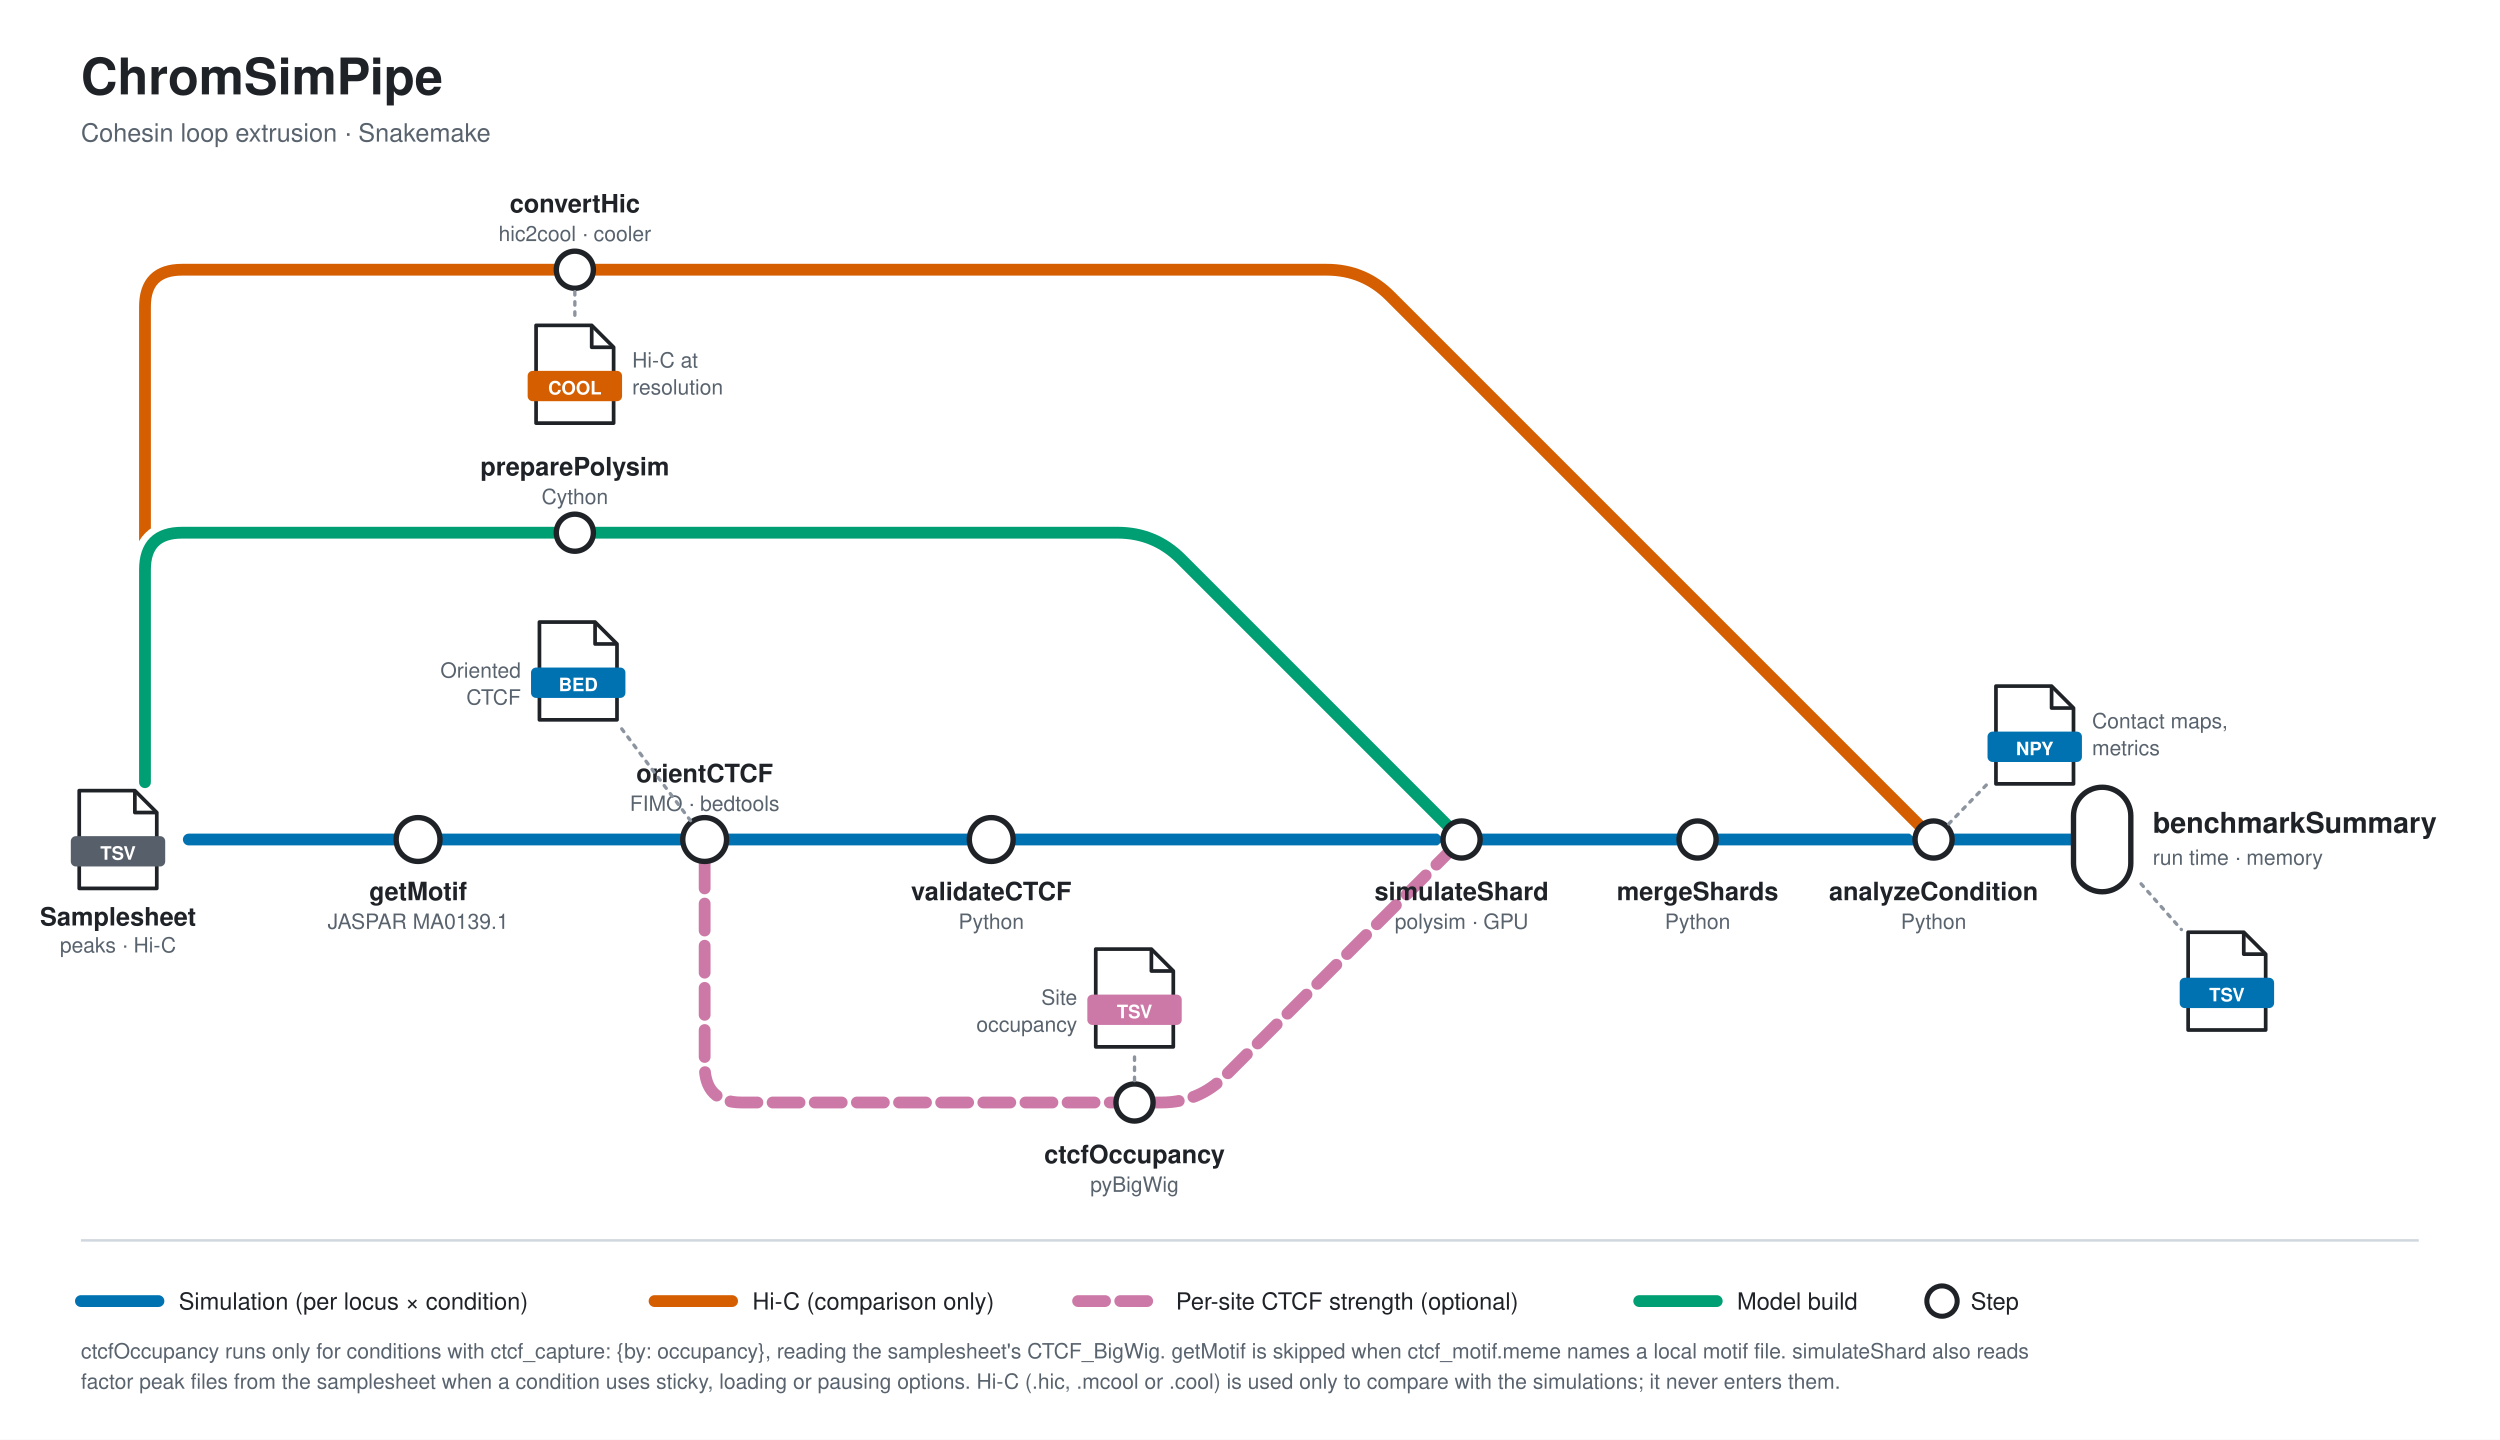
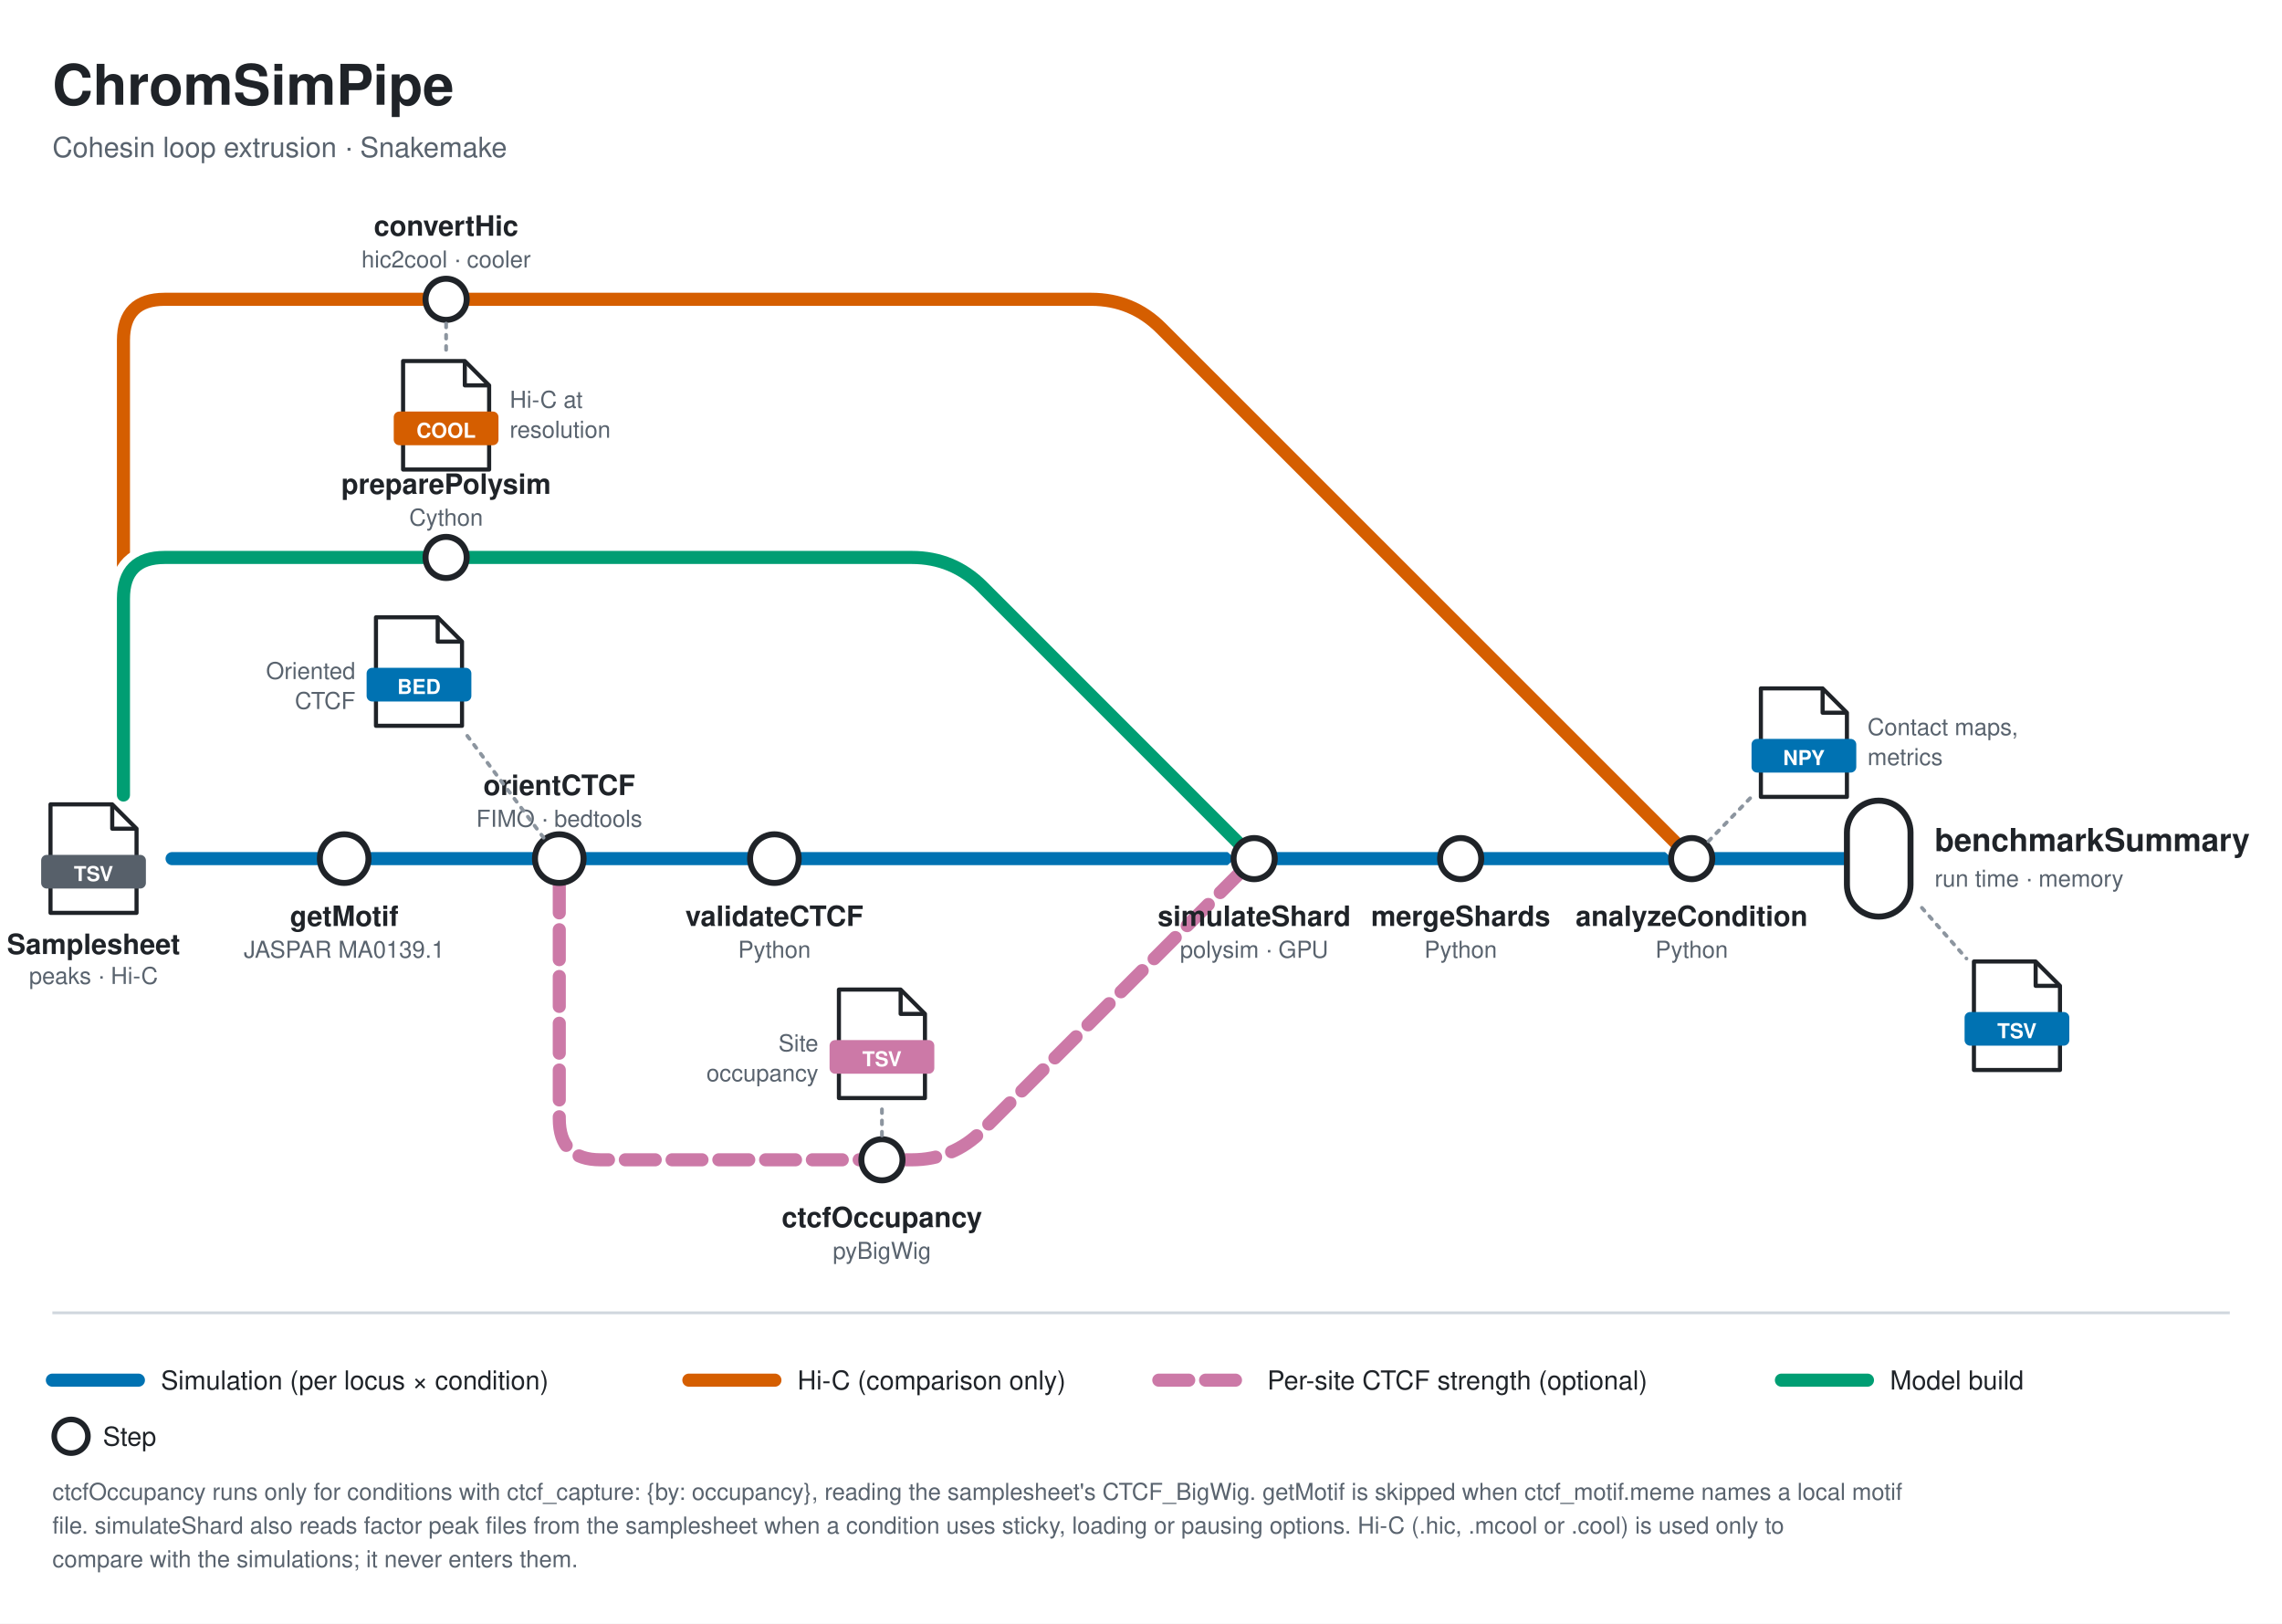
- <svg xmlns="http://www.w3.org/2000/svg" viewBox="0 0 1483 854" width="1483" height="854">
-   <rect width="1483" height="854" fill="#ffffff" />
-   <text x="48.0" y="56.0" font-family="'Helvetica Neue', Helvetica, Arial, sans-serif" font-size="30" font-weight="700" fill="#1f2328" text-anchor="start">ChromSimPipe</text>
-   <text x="48.0" y="84.0" font-family="'Helvetica Neue', Helvetica, Arial, sans-serif" font-size="15" font-weight="400" fill="#59636e" text-anchor="start">Cohesin loop extrusion  ·  Snakemake</text>
-   <path d="M112.0,498.0 L604.2,498.0 Q626.2,498.0 648.2,498.0 L1234.0,498.0" fill="none" stroke="#0072B2" stroke-width="7" stroke-linecap="round" stroke-linejoin="round" />
-   <path d="M86.0,464.0 L86.0,182.0 Q86.0,160.0 108.0,160.0 L787.0,160.0 Q809.0,160.0 824.6,175.6 L1139.0,490.0" fill="none" stroke="#ffffff" stroke-width="15" stroke-linecap="round" stroke-linejoin="round" />
-   <path d="M86.0,464.0 L86.0,182.0 Q86.0,160.0 108.0,160.0 L787.0,160.0 Q809.0,160.0 824.6,175.6 L1139.0,490.0" fill="none" stroke="#D55E00" stroke-width="7" stroke-linecap="round" stroke-linejoin="round" />
-   <path d="M418.0,511.0 L418.0,632.0 Q418.0,654.0 440.0,654.0 L689.0,654.0 Q711.0,654.0 726.6,638.4 L859.0,506.0" fill="none" stroke="#ffffff" stroke-width="15" stroke-linecap="round" stroke-linejoin="round" />
-   <path d="M418.0,511.0 L418.0,632.0 Q418.0,654.0 440.0,654.0 L689.0,654.0 Q711.0,654.0 726.6,638.4 L859.0,506.0" fill="none" stroke="#CC79A7" stroke-width="7" stroke-linecap="round" stroke-linejoin="round" stroke-dasharray="16 9" />
-   <path d="M86.0,464.0 L86.0,338.0 Q86.0,316.0 108.0,316.0 L663.0,316.0 Q685.0,316.0 700.6,331.6 L859.0,490.0" fill="none" stroke="#ffffff" stroke-width="15" stroke-linecap="round" stroke-linejoin="round" />
-   <path d="M86.0,464.0 L86.0,338.0 Q86.0,316.0 108.0,316.0 L663.0,316.0 Q685.0,316.0 700.6,331.6 L859.0,490.0" fill="none" stroke="#009E73" stroke-width="7" stroke-linecap="round" stroke-linejoin="round" />
-   <rect x="235.0" y="485.0" width="26" height="26.0" rx="13.0" fill="#ffffff" stroke="#1f2328" stroke-width="3.2" />
-   <text x="248.0" y="534.0" font-family="'Helvetica Neue', Helvetica, Arial, sans-serif" font-size="15" font-weight="700" fill="#1f2328" text-anchor="middle">getMotif</text>
-   <text x="248.0" y="551.0" font-family="'Helvetica Neue', Helvetica, Arial, sans-serif" font-size="12.5" font-weight="400" fill="#59636e" text-anchor="middle">JASPAR MA0139.1</text>
-   <rect x="405.0" y="485.0" width="26" height="26.0" rx="13.0" fill="#ffffff" stroke="#1f2328" stroke-width="3.2" />
-   <text x="418.0" y="464.0" font-family="'Helvetica Neue', Helvetica, Arial, sans-serif" font-size="15" font-weight="700" fill="#1f2328" text-anchor="middle">orientCTCF</text>
-   <text x="418.0" y="481.0" font-family="'Helvetica Neue', Helvetica, Arial, sans-serif" font-size="12.5" font-weight="400" fill="#59636e" text-anchor="middle">FIMO · bedtools</text>
-   <rect x="575.0" y="485.0" width="26" height="26.0" rx="13.0" fill="#ffffff" stroke="#1f2328" stroke-width="3.2" />
-   <text x="588.0" y="534.0" font-family="'Helvetica Neue', Helvetica, Arial, sans-serif" font-size="15" font-weight="700" fill="#1f2328" text-anchor="middle">validateCTCF</text>
-   <text x="588.0" y="551.0" font-family="'Helvetica Neue', Helvetica, Arial, sans-serif" font-size="12.5" font-weight="400" fill="#59636e" text-anchor="middle">Python</text>
-   <circle cx="867.0" cy="498.0" r="11" fill="#ffffff" stroke="#1f2328" stroke-width="3.2" />
-   <text x="867.0" y="534.0" font-family="'Helvetica Neue', Helvetica, Arial, sans-serif" font-size="15" font-weight="700" fill="#1f2328" text-anchor="middle">simulateShard</text>
-   <text x="867.0" y="551.0" font-family="'Helvetica Neue', Helvetica, Arial, sans-serif" font-size="12.5" font-weight="400" fill="#59636e" text-anchor="middle">polysim · GPU</text>
-   <circle cx="1007.0" cy="498.0" r="11" fill="#ffffff" stroke="#1f2328" stroke-width="3.2" />
-   <text x="1007.0" y="534.0" font-family="'Helvetica Neue', Helvetica, Arial, sans-serif" font-size="15" font-weight="700" fill="#1f2328" text-anchor="middle">mergeShards</text>
-   <text x="1007.0" y="551.0" font-family="'Helvetica Neue', Helvetica, Arial, sans-serif" font-size="12.5" font-weight="400" fill="#59636e" text-anchor="middle">Python</text>
-   <circle cx="1147.0" cy="498.0" r="11" fill="#ffffff" stroke="#1f2328" stroke-width="3.2" />
-   <text x="1147.0" y="534.0" font-family="'Helvetica Neue', Helvetica, Arial, sans-serif" font-size="15" font-weight="700" fill="#1f2328" text-anchor="middle">analyzeCondition</text>
-   <text x="1147.0" y="551.0" font-family="'Helvetica Neue', Helvetica, Arial, sans-serif" font-size="12.5" font-weight="400" fill="#59636e" text-anchor="middle">Python</text>
-   <circle cx="341.0" cy="160.0" r="11" fill="#ffffff" stroke="#1f2328" stroke-width="3.2" />
-   <text x="341.0" y="126.0" font-family="'Helvetica Neue', Helvetica, Arial, sans-serif" font-size="15" font-weight="700" fill="#1f2328" text-anchor="middle">convertHic</text>
-   <text x="341.0" y="143.0" font-family="'Helvetica Neue', Helvetica, Arial, sans-serif" font-size="12.5" font-weight="400" fill="#59636e" text-anchor="middle">hic2cool · cooler</text>
-   <circle cx="673.0" cy="654.0" r="11" fill="#ffffff" stroke="#1f2328" stroke-width="3.2" />
-   <text x="673.0" y="690.0" font-family="'Helvetica Neue', Helvetica, Arial, sans-serif" font-size="15" font-weight="700" fill="#1f2328" text-anchor="middle">ctcfOccupancy</text>
-   <text x="673.0" y="707.0" font-family="'Helvetica Neue', Helvetica, Arial, sans-serif" font-size="12.5" font-weight="400" fill="#59636e" text-anchor="middle">pyBigWig</text>
-   <circle cx="341.0" cy="316.0" r="11" fill="#ffffff" stroke="#1f2328" stroke-width="3.2" />
-   <text x="341.0" y="282.0" font-family="'Helvetica Neue', Helvetica, Arial, sans-serif" font-size="15" font-weight="700" fill="#1f2328" text-anchor="middle">preparePolysim</text>
-   <text x="341.0" y="299.0" font-family="'Helvetica Neue', Helvetica, Arial, sans-serif" font-size="12.5" font-weight="400" fill="#59636e" text-anchor="middle">Cython</text>
-   <rect x="1230.0" y="467.0" width="34" height="62.0" rx="17.0" fill="#ffffff" stroke="#1f2328" stroke-width="3.2" />
-   <text x="1277.0" y="494.0" font-family="'Helvetica Neue', Helvetica, Arial, sans-serif" font-size="17" font-weight="700" fill="#1f2328" text-anchor="start">benchmarkSummary</text>
-   <text x="1277.0" y="513.0" font-family="'Helvetica Neue', Helvetica, Arial, sans-serif" font-size="12.5" font-weight="400" fill="#59636e" text-anchor="start">run time · memory</text>
-   <path d="M47.0,469.0 H80.0 L93.0,482.0 V527.0 H47.0 Z" fill="#ffffff" stroke="#1f2328" stroke-width="2.2" stroke-linejoin="round" />
-   <path d="M80.0,469.0 V482.0 H93.0" fill="none" stroke="#1f2328" stroke-width="2.2" stroke-linejoin="round" />
-   <rect x="42.0" y="496.0" width="56.0" height="18" rx="3" fill="#57606a" />
-   <text x="70.0" y="510.0" font-family="'Helvetica Neue', Helvetica, Arial, sans-serif" font-size="11" font-weight="700" fill="#ffffff" text-anchor="middle">TSV</text>
-   <text x="70.0" y="549.0" font-family="'Helvetica Neue', Helvetica, Arial, sans-serif" font-size="15" font-weight="700" fill="#1f2328" text-anchor="middle">Samplesheet</text>
-   <text x="70.0" y="565.0" font-family="'Helvetica Neue', Helvetica, Arial, sans-serif" font-size="12.5" font-weight="400" fill="#59636e" text-anchor="middle">peaks · Hi-C</text>
-   <path d="M409.6,486.8 L367.8,431.0" fill="none" stroke="#8c959f" stroke-width="2" stroke-dasharray="2 4" stroke-linecap="round" />
-   <path d="M320.0,369.0 H353.0 L366.0,382.0 V427.0 H320.0 Z" fill="#ffffff" stroke="#1f2328" stroke-width="2.2" stroke-linejoin="round" />
-   <path d="M353.0,369.0 V382.0 H366.0" fill="none" stroke="#1f2328" stroke-width="2.2" stroke-linejoin="round" />
-   <rect x="315.0" y="396.0" width="56.0" height="18" rx="3" fill="#0072B2" />
-   <text x="343.0" y="410.0" font-family="'Helvetica Neue', Helvetica, Arial, sans-serif" font-size="11" font-weight="700" fill="#ffffff" text-anchor="middle">BED</text>
-   <text x="309.0" y="402.0" font-family="'Helvetica Neue', Helvetica, Arial, sans-serif" font-size="12.5" font-weight="400" fill="#59636e" text-anchor="end">Oriented</text>
-   <text x="309.0" y="418.0" font-family="'Helvetica Neue', Helvetica, Arial, sans-serif" font-size="12.5" font-weight="400" fill="#59636e" text-anchor="end">CTCF</text>
-   <path d="M1156.0,488.7 L1180.0,463.9" fill="none" stroke="#8c959f" stroke-width="2" stroke-dasharray="2 4" stroke-linecap="round" />
-   <path d="M1184.0,407.0 H1217.0 L1230.0,420.0 V465.0 H1184.0 Z" fill="#ffffff" stroke="#1f2328" stroke-width="2.2" stroke-linejoin="round" />
-   <path d="M1217.0,407.0 V420.0 H1230.0" fill="none" stroke="#1f2328" stroke-width="2.2" stroke-linejoin="round" />
-   <rect x="1179.0" y="434.0" width="56.0" height="18" rx="3" fill="#0072B2" />
-   <text x="1207.0" y="448.0" font-family="'Helvetica Neue', Helvetica, Arial, sans-serif" font-size="11" font-weight="700" fill="#ffffff" text-anchor="middle">NPY</text>
-   <text x="1241.0" y="432.0" font-family="'Helvetica Neue', Helvetica, Arial, sans-serif" font-size="12.5" font-weight="400" fill="#59636e" text-anchor="start">Contact maps,</text>
-   <text x="1241.0" y="448.0" font-family="'Helvetica Neue', Helvetica, Arial, sans-serif" font-size="12.5" font-weight="400" fill="#59636e" text-anchor="start">metrics</text>
-   <path d="M341.0,173.0 L341.0,189.0" fill="none" stroke="#8c959f" stroke-width="2" stroke-dasharray="2 4" stroke-linecap="round" />
-   <path d="M318.0,193.0 H351.0 L364.0,206.0 V251.0 H318.0 Z" fill="#ffffff" stroke="#1f2328" stroke-width="2.2" stroke-linejoin="round" />
-   <path d="M351.0,193.0 V206.0 H364.0" fill="none" stroke="#1f2328" stroke-width="2.2" stroke-linejoin="round" />
-   <rect x="313.0" y="220.0" width="56.0" height="18" rx="3" fill="#D55E00" />
-   <text x="341.0" y="234.0" font-family="'Helvetica Neue', Helvetica, Arial, sans-serif" font-size="11" font-weight="700" fill="#ffffff" text-anchor="middle">COOL</text>
-   <text x="375.0" y="218.0" font-family="'Helvetica Neue', Helvetica, Arial, sans-serif" font-size="12.5" font-weight="400" fill="#59636e" text-anchor="start">Hi-C at</text>
-   <text x="375.0" y="234.0" font-family="'Helvetica Neue', Helvetica, Arial, sans-serif" font-size="12.5" font-weight="400" fill="#59636e" text-anchor="start">resolution</text>
-   <path d="M673.0,641.0 L673.0,625.0" fill="none" stroke="#8c959f" stroke-width="2" stroke-dasharray="2 4" stroke-linecap="round" />
-   <path d="M650.0,563.0 H683.0 L696.0,576.0 V621.0 H650.0 Z" fill="#ffffff" stroke="#1f2328" stroke-width="2.2" stroke-linejoin="round" />
-   <path d="M683.0,563.0 V576.0 H696.0" fill="none" stroke="#1f2328" stroke-width="2.2" stroke-linejoin="round" />
-   <rect x="645.0" y="590.0" width="56.0" height="18" rx="3" fill="#CC79A7" />
-   <text x="673.0" y="604.0" font-family="'Helvetica Neue', Helvetica, Arial, sans-serif" font-size="11" font-weight="700" fill="#ffffff" text-anchor="middle">TSV</text>
-   <text x="639.0" y="596.0" font-family="'Helvetica Neue', Helvetica, Arial, sans-serif" font-size="12.5" font-weight="400" fill="#59636e" text-anchor="end">Site</text>
-   <text x="639.0" y="612.0" font-family="'Helvetica Neue', Helvetica, Arial, sans-serif" font-size="12.5" font-weight="400" fill="#59636e" text-anchor="end">occupancy</text>
-   <path d="M1270.1,524.3 L1294.0,551.4" fill="none" stroke="#8c959f" stroke-width="2" stroke-dasharray="2 4" stroke-linecap="round" />
-   <path d="M1298.0,553.0 H1331.0 L1344.0,566.0 V611.0 H1298.0 Z" fill="#ffffff" stroke="#1f2328" stroke-width="2.2" stroke-linejoin="round" />
-   <path d="M1331.0,553.0 V566.0 H1344.0" fill="none" stroke="#1f2328" stroke-width="2.2" stroke-linejoin="round" />
-   <rect x="1293.0" y="580.0" width="56.0" height="18" rx="3" fill="#0072B2" />
-   <text x="1321.0" y="594.0" font-family="'Helvetica Neue', Helvetica, Arial, sans-serif" font-size="11" font-weight="700" fill="#ffffff" text-anchor="middle">TSV</text>
-   <line x1="48" y1="735.8" x2="1434.8" y2="735.8" stroke="#d0d7de" stroke-width="1.5" />
-   <line x1="48" y1="771.8" x2="94" y2="771.8" stroke="#0072B2" stroke-width="7" stroke-linecap="round" />
-   <text x="106.0" y="776.8" font-family="'Helvetica Neue', Helvetica, Arial, sans-serif" font-size="14" font-weight="400" fill="#1f2328" text-anchor="start">Simulation (per locus × condition)</text>
-   <line x1="388.28" y1="771.8" x2="434.28" y2="771.8" stroke="#D55E00" stroke-width="7" stroke-linecap="round" />
-   <text x="446.3" y="776.8" font-family="'Helvetica Neue', Helvetica, Arial, sans-serif" font-size="14" font-weight="400" fill="#1f2328" text-anchor="start">Hi-C (comparison only)</text>
-   <line x1="639.52" y1="771.8" x2="685.52" y2="771.8" stroke="#CC79A7" stroke-width="7" stroke-linecap="round" stroke-dasharray="16 9" />
-   <text x="697.5" y="776.8" font-family="'Helvetica Neue', Helvetica, Arial, sans-serif" font-size="14" font-weight="400" fill="#1f2328" text-anchor="start">Per-site CTCF strength (optional)</text>
-   <line x1="972.38" y1="771.8" x2="1018.38" y2="771.8" stroke="#009E73" stroke-width="7" stroke-linecap="round" />
-   <text x="1030.4" y="776.8" font-family="'Helvetica Neue', Helvetica, Arial, sans-serif" font-size="14" font-weight="400" fill="#1f2328" text-anchor="start">Model build</text>
-   <circle cx="1152.0" cy="771.8" r="9" fill="#ffffff" stroke="#1f2328" stroke-width="3" />
-   <text x="1169.0" y="776.8" font-family="'Helvetica Neue', Helvetica, Arial, sans-serif" font-size="14" font-weight="400" fill="#1f2328" text-anchor="start">Step</text>
-   <text x="48.0" y="805.8" font-family="'Helvetica Neue', Helvetica, Arial, sans-serif" font-size="12.5" font-weight="400" fill="#59636e" text-anchor="start">ctcfOccupancy runs only for conditions with ctcf_capture: {by: occupancy}, reading the samplesheet's CTCF_BigWig. getMotif is skipped when ctcf_motif.meme names a local motif file. simulateShard also reads</text>
-   <text x="48.0" y="823.8" font-family="'Helvetica Neue', Helvetica, Arial, sans-serif" font-size="12.5" font-weight="400" fill="#59636e" text-anchor="start">factor peak files from the samplesheet when a condition uses sticky, loading or pausing options. Hi-C (.hic, .mcool or .cool) is used only to compare with the simulations; it never enters them.</text>
+ <svg xmlns="http://www.w3.org/2000/svg" viewBox="0 0 1220 868" width="1220" height="868">
+   <rect width="1220" height="868" fill="#ffffff" />
+   <text x="28.0" y="56.0" font-family="'Helvetica Neue', Helvetica, Arial, sans-serif" font-size="30" font-weight="700" fill="#1f2328" text-anchor="start">ChromSimPipe</text>
+   <text x="28.0" y="84.0" font-family="'Helvetica Neue', Helvetica, Arial, sans-serif" font-size="15" font-weight="400" fill="#59636e" text-anchor="start">Cohesin loop extrusion  ·  Snakemake</text>
+   <path d="M92.0,459.0 L430.2,459.0 Q452.2,459.0 474.2,459.0 L991.4,459.0" fill="none" stroke="#0072B2" stroke-width="7" stroke-linecap="round" stroke-linejoin="round" />
+   <path d="M66.0,425.0 L66.0,182.0 Q66.0,160.0 88.0,160.0 L583.4,160.0 Q605.4,160.0 620.9,175.6 L896.4,451.0" fill="none" stroke="#ffffff" stroke-width="15" stroke-linecap="round" stroke-linejoin="round" />
+   <path d="M66.0,425.0 L66.0,182.0 Q66.0,160.0 88.0,160.0 L583.4,160.0 Q605.4,160.0 620.9,175.6 L896.4,451.0" fill="none" stroke="#D55E00" stroke-width="7" stroke-linecap="round" stroke-linejoin="round" />
+   <path d="M299.0,472.0 L299.0,598.0 Q299.0,620.0 321.0,620.0 L487.5,620.0 Q509.5,620.0 525.1,604.4 L662.5,467.0" fill="none" stroke="#ffffff" stroke-width="15" stroke-linecap="round" stroke-linejoin="round" />
+   <path d="M299.0,472.0 L299.0,598.0 Q299.0,620.0 321.0,620.0 L487.5,620.0 Q509.5,620.0 525.1,604.4 L662.5,467.0" fill="none" stroke="#CC79A7" stroke-width="7" stroke-linecap="round" stroke-linejoin="round" stroke-dasharray="16 9" />
+   <path d="M66.0,425.0 L66.0,320.0 Q66.0,298.0 88.0,298.0 L487.5,298.0 Q509.5,298.0 525.1,313.6 L662.5,451.0" fill="none" stroke="#ffffff" stroke-width="15" stroke-linecap="round" stroke-linejoin="round" />
+   <path d="M66.0,425.0 L66.0,320.0 Q66.0,298.0 88.0,298.0 L487.5,298.0 Q509.5,298.0 525.1,313.6 L662.5,451.0" fill="none" stroke="#009E73" stroke-width="7" stroke-linecap="round" stroke-linejoin="round" />
+   <rect x="171.0" y="446.0" width="26" height="26.0" rx="13.0" fill="#ffffff" stroke="#1f2328" stroke-width="3.2" />
+   <text x="184.0" y="495.0" font-family="'Helvetica Neue', Helvetica, Arial, sans-serif" font-size="15" font-weight="700" fill="#1f2328" text-anchor="middle">getMotif</text>
+   <text x="184.0" y="512.0" font-family="'Helvetica Neue', Helvetica, Arial, sans-serif" font-size="12.5" font-weight="400" fill="#59636e" text-anchor="middle">JASPAR MA0139.1</text>
+   <rect x="286.0" y="446.0" width="26" height="26.0" rx="13.0" fill="#ffffff" stroke="#1f2328" stroke-width="3.2" />
+   <text x="299.0" y="425.0" font-family="'Helvetica Neue', Helvetica, Arial, sans-serif" font-size="15" font-weight="700" fill="#1f2328" text-anchor="middle">orientCTCF</text>
+   <text x="299.0" y="442.0" font-family="'Helvetica Neue', Helvetica, Arial, sans-serif" font-size="12.5" font-weight="400" fill="#59636e" text-anchor="middle">FIMO · bedtools</text>
+   <rect x="401.0" y="446.0" width="26" height="26.0" rx="13.0" fill="#ffffff" stroke="#1f2328" stroke-width="3.2" />
+   <text x="414.0" y="495.0" font-family="'Helvetica Neue', Helvetica, Arial, sans-serif" font-size="15" font-weight="700" fill="#1f2328" text-anchor="middle">validateCTCF</text>
+   <text x="414.0" y="512.0" font-family="'Helvetica Neue', Helvetica, Arial, sans-serif" font-size="12.5" font-weight="400" fill="#59636e" text-anchor="middle">Python</text>
+   <circle cx="670.5" cy="459.0" r="11" fill="#ffffff" stroke="#1f2328" stroke-width="3.2" />
+   <text x="670.5" y="495.0" font-family="'Helvetica Neue', Helvetica, Arial, sans-serif" font-size="15" font-weight="700" fill="#1f2328" text-anchor="middle">simulateShard</text>
+   <text x="670.5" y="512.0" font-family="'Helvetica Neue', Helvetica, Arial, sans-serif" font-size="12.5" font-weight="400" fill="#59636e" text-anchor="middle">polysim · GPU</text>
+   <circle cx="780.9" cy="459.0" r="11" fill="#ffffff" stroke="#1f2328" stroke-width="3.2" />
+   <text x="780.9" y="495.0" font-family="'Helvetica Neue', Helvetica, Arial, sans-serif" font-size="15" font-weight="700" fill="#1f2328" text-anchor="middle">mergeShards</text>
+   <text x="780.9" y="512.0" font-family="'Helvetica Neue', Helvetica, Arial, sans-serif" font-size="12.5" font-weight="400" fill="#59636e" text-anchor="middle">Python</text>
+   <circle cx="904.4" cy="459.0" r="11" fill="#ffffff" stroke="#1f2328" stroke-width="3.2" />
+   <text x="904.4" y="495.0" font-family="'Helvetica Neue', Helvetica, Arial, sans-serif" font-size="15" font-weight="700" fill="#1f2328" text-anchor="middle">analyzeCondition</text>
+   <text x="904.4" y="512.0" font-family="'Helvetica Neue', Helvetica, Arial, sans-serif" font-size="12.5" font-weight="400" fill="#59636e" text-anchor="middle">Python</text>
+   <circle cx="238.5" cy="160.0" r="11" fill="#ffffff" stroke="#1f2328" stroke-width="3.2" />
+   <text x="238.5" y="126.0" font-family="'Helvetica Neue', Helvetica, Arial, sans-serif" font-size="15" font-weight="700" fill="#1f2328" text-anchor="middle">convertHic</text>
+   <text x="238.5" y="143.0" font-family="'Helvetica Neue', Helvetica, Arial, sans-serif" font-size="12.5" font-weight="400" fill="#59636e" text-anchor="middle">hic2cool · cooler</text>
+   <circle cx="471.5" cy="620.0" r="11" fill="#ffffff" stroke="#1f2328" stroke-width="3.2" />
+   <text x="471.5" y="656.0" font-family="'Helvetica Neue', Helvetica, Arial, sans-serif" font-size="15" font-weight="700" fill="#1f2328" text-anchor="middle">ctcfOccupancy</text>
+   <text x="471.5" y="673.0" font-family="'Helvetica Neue', Helvetica, Arial, sans-serif" font-size="12.5" font-weight="400" fill="#59636e" text-anchor="middle">pyBigWig</text>
+   <circle cx="238.5" cy="298.0" r="11" fill="#ffffff" stroke="#1f2328" stroke-width="3.2" />
+   <text x="238.5" y="264.0" font-family="'Helvetica Neue', Helvetica, Arial, sans-serif" font-size="15" font-weight="700" fill="#1f2328" text-anchor="middle">preparePolysim</text>
+   <text x="238.5" y="281.0" font-family="'Helvetica Neue', Helvetica, Arial, sans-serif" font-size="12.5" font-weight="400" fill="#59636e" text-anchor="middle">Cython</text>
+   <rect x="987.4" y="428.0" width="34" height="62.0" rx="17.0" fill="#ffffff" stroke="#1f2328" stroke-width="3.2" />
+   <text x="1034.3" y="455.0" font-family="'Helvetica Neue', Helvetica, Arial, sans-serif" font-size="17" font-weight="700" fill="#1f2328" text-anchor="start">benchmarkSummary</text>
+   <text x="1034.3" y="474.0" font-family="'Helvetica Neue', Helvetica, Arial, sans-serif" font-size="12.5" font-weight="400" fill="#59636e" text-anchor="start">run time · memory</text>
+   <path d="M27.0,430.0 H60.0 L73.0,443.0 V488.0 H27.0 Z" fill="#ffffff" stroke="#1f2328" stroke-width="2.2" stroke-linejoin="round" />
+   <path d="M60.0,430.0 V443.0 H73.0" fill="none" stroke="#1f2328" stroke-width="2.2" stroke-linejoin="round" />
+   <rect x="22.0" y="457.0" width="56.0" height="18" rx="3" fill="#57606a" />
+   <text x="50.0" y="471.0" font-family="'Helvetica Neue', Helvetica, Arial, sans-serif" font-size="11" font-weight="700" fill="#ffffff" text-anchor="middle">TSV</text>
+   <text x="50.0" y="510.0" font-family="'Helvetica Neue', Helvetica, Arial, sans-serif" font-size="15" font-weight="700" fill="#1f2328" text-anchor="middle">Samplesheet</text>
+   <text x="50.0" y="526.0" font-family="'Helvetica Neue', Helvetica, Arial, sans-serif" font-size="12.5" font-weight="400" fill="#59636e" text-anchor="middle">peaks · Hi-C</text>
+   <path d="M290.6,447.8 L248.8,392.0" fill="none" stroke="#8c959f" stroke-width="2" stroke-dasharray="2 4" stroke-linecap="round" />
+   <path d="M201.0,330.0 H234.0 L247.0,343.0 V388.0 H201.0 Z" fill="#ffffff" stroke="#1f2328" stroke-width="2.2" stroke-linejoin="round" />
+   <path d="M234.0,330.0 V343.0 H247.0" fill="none" stroke="#1f2328" stroke-width="2.2" stroke-linejoin="round" />
+   <rect x="196.0" y="357.0" width="56.0" height="18" rx="3" fill="#0072B2" />
+   <text x="224.0" y="371.0" font-family="'Helvetica Neue', Helvetica, Arial, sans-serif" font-size="11" font-weight="700" fill="#ffffff" text-anchor="middle">BED</text>
+   <text x="190.0" y="363.0" font-family="'Helvetica Neue', Helvetica, Arial, sans-serif" font-size="12.5" font-weight="400" fill="#59636e" text-anchor="end">Oriented</text>
+   <text x="190.0" y="379.0" font-family="'Helvetica Neue', Helvetica, Arial, sans-serif" font-size="12.5" font-weight="400" fill="#59636e" text-anchor="end">CTCF</text>
+   <path d="M913.4,449.7 L937.4,424.9" fill="none" stroke="#8c959f" stroke-width="2" stroke-dasharray="2 4" stroke-linecap="round" />
+   <path d="M941.4,368.0 H974.4 L987.4,381.0 V426.0 H941.4 Z" fill="#ffffff" stroke="#1f2328" stroke-width="2.2" stroke-linejoin="round" />
+   <path d="M974.4,368.0 V381.0 H987.4" fill="none" stroke="#1f2328" stroke-width="2.2" stroke-linejoin="round" />
+   <rect x="936.4" y="395.0" width="56.0" height="18" rx="3" fill="#0072B2" />
+   <text x="964.4" y="409.0" font-family="'Helvetica Neue', Helvetica, Arial, sans-serif" font-size="11" font-weight="700" fill="#ffffff" text-anchor="middle">NPY</text>
+   <text x="998.4" y="393.0" font-family="'Helvetica Neue', Helvetica, Arial, sans-serif" font-size="12.5" font-weight="400" fill="#59636e" text-anchor="start">Contact maps,</text>
+   <text x="998.4" y="409.0" font-family="'Helvetica Neue', Helvetica, Arial, sans-serif" font-size="12.5" font-weight="400" fill="#59636e" text-anchor="start">metrics</text>
+   <path d="M238.5,173.0 L238.5,189.0" fill="none" stroke="#8c959f" stroke-width="2" stroke-dasharray="2 4" stroke-linecap="round" />
+   <path d="M215.5,193.0 H248.5 L261.5,206.0 V251.0 H215.5 Z" fill="#ffffff" stroke="#1f2328" stroke-width="2.2" stroke-linejoin="round" />
+   <path d="M248.5,193.0 V206.0 H261.5" fill="none" stroke="#1f2328" stroke-width="2.2" stroke-linejoin="round" />
+   <rect x="210.5" y="220.0" width="56.0" height="18" rx="3" fill="#D55E00" />
+   <text x="238.5" y="234.0" font-family="'Helvetica Neue', Helvetica, Arial, sans-serif" font-size="11" font-weight="700" fill="#ffffff" text-anchor="middle">COOL</text>
+   <text x="272.5" y="218.0" font-family="'Helvetica Neue', Helvetica, Arial, sans-serif" font-size="12.5" font-weight="400" fill="#59636e" text-anchor="start">Hi-C at</text>
+   <text x="272.5" y="234.0" font-family="'Helvetica Neue', Helvetica, Arial, sans-serif" font-size="12.5" font-weight="400" fill="#59636e" text-anchor="start">resolution</text>
+   <path d="M471.5,607.0 L471.5,591.0" fill="none" stroke="#8c959f" stroke-width="2" stroke-dasharray="2 4" stroke-linecap="round" />
+   <path d="M448.5,529.0 H481.5 L494.5,542.0 V587.0 H448.5 Z" fill="#ffffff" stroke="#1f2328" stroke-width="2.2" stroke-linejoin="round" />
+   <path d="M481.5,529.0 V542.0 H494.5" fill="none" stroke="#1f2328" stroke-width="2.2" stroke-linejoin="round" />
+   <rect x="443.5" y="556.0" width="56.0" height="18" rx="3" fill="#CC79A7" />
+   <text x="471.5" y="570.0" font-family="'Helvetica Neue', Helvetica, Arial, sans-serif" font-size="11" font-weight="700" fill="#ffffff" text-anchor="middle">TSV</text>
+   <text x="437.5" y="562.0" font-family="'Helvetica Neue', Helvetica, Arial, sans-serif" font-size="12.5" font-weight="400" fill="#59636e" text-anchor="end">Site</text>
+   <text x="437.5" y="578.0" font-family="'Helvetica Neue', Helvetica, Arial, sans-serif" font-size="12.5" font-weight="400" fill="#59636e" text-anchor="end">occupancy</text>
+   <path d="M1027.5,485.3 L1051.3,512.4" fill="none" stroke="#8c959f" stroke-width="2" stroke-dasharray="2 4" stroke-linecap="round" />
+   <path d="M1055.3,514.0 H1088.3 L1101.3,527.0 V572.0 H1055.3 Z" fill="#ffffff" stroke="#1f2328" stroke-width="2.2" stroke-linejoin="round" />
+   <path d="M1088.3,514.0 V527.0 H1101.3" fill="none" stroke="#1f2328" stroke-width="2.2" stroke-linejoin="round" />
+   <rect x="1050.3" y="541.0" width="56.0" height="18" rx="3" fill="#0072B2" />
+   <text x="1078.3" y="555.0" font-family="'Helvetica Neue', Helvetica, Arial, sans-serif" font-size="11" font-weight="700" fill="#ffffff" text-anchor="middle">TSV</text>
+   <line x1="28" y1="701.8" x2="1192.1" y2="701.8" stroke="#d0d7de" stroke-width="1.5" />
+   <line x1="28" y1="737.8" x2="74" y2="737.8" stroke="#0072B2" stroke-width="7" stroke-linecap="round" />
+   <text x="86.0" y="742.8" font-family="'Helvetica Neue', Helvetica, Arial, sans-serif" font-size="14" font-weight="400" fill="#1f2328" text-anchor="start">Simulation (per locus × condition)</text>
+   <line x1="368.28" y1="737.8" x2="414.28" y2="737.8" stroke="#D55E00" stroke-width="7" stroke-linecap="round" />
+   <text x="426.3" y="742.8" font-family="'Helvetica Neue', Helvetica, Arial, sans-serif" font-size="14" font-weight="400" fill="#1f2328" text-anchor="start">Hi-C (comparison only)</text>
+   <line x1="619.52" y1="737.8" x2="665.52" y2="737.8" stroke="#CC79A7" stroke-width="7" stroke-linecap="round" stroke-dasharray="16 9" />
+   <text x="677.5" y="742.8" font-family="'Helvetica Neue', Helvetica, Arial, sans-serif" font-size="14" font-weight="400" fill="#1f2328" text-anchor="start">Per-site CTCF strength (optional)</text>
+   <line x1="952.38" y1="737.8" x2="998.38" y2="737.8" stroke="#009E73" stroke-width="7" stroke-linecap="round" />
+   <text x="1010.4" y="742.8" font-family="'Helvetica Neue', Helvetica, Arial, sans-serif" font-size="14" font-weight="400" fill="#1f2328" text-anchor="start">Model build</text>
+   <circle cx="38" cy="767.8" r="9" fill="#ffffff" stroke="#1f2328" stroke-width="3" />
+   <text x="55.0" y="772.8" font-family="'Helvetica Neue', Helvetica, Arial, sans-serif" font-size="14" font-weight="400" fill="#1f2328" text-anchor="start">Step</text>
+   <text x="28.0" y="801.8" font-family="'Helvetica Neue', Helvetica, Arial, sans-serif" font-size="12.5" font-weight="400" fill="#59636e" text-anchor="start">ctcfOccupancy runs only for conditions with ctcf_capture: {by: occupancy}, reading the samplesheet's CTCF_BigWig. getMotif is skipped when ctcf_motif.meme names a local motif</text>
+   <text x="28.0" y="819.8" font-family="'Helvetica Neue', Helvetica, Arial, sans-serif" font-size="12.5" font-weight="400" fill="#59636e" text-anchor="start">file. simulateShard also reads factor peak files from the samplesheet when a condition uses sticky, loading or pausing options. Hi-C (.hic, .mcool or .cool) is used only to</text>
+   <text x="28.0" y="837.8" font-family="'Helvetica Neue', Helvetica, Arial, sans-serif" font-size="12.5" font-weight="400" fill="#59636e" text-anchor="start">compare with the simulations; it never enters them.</text>
</svg>
